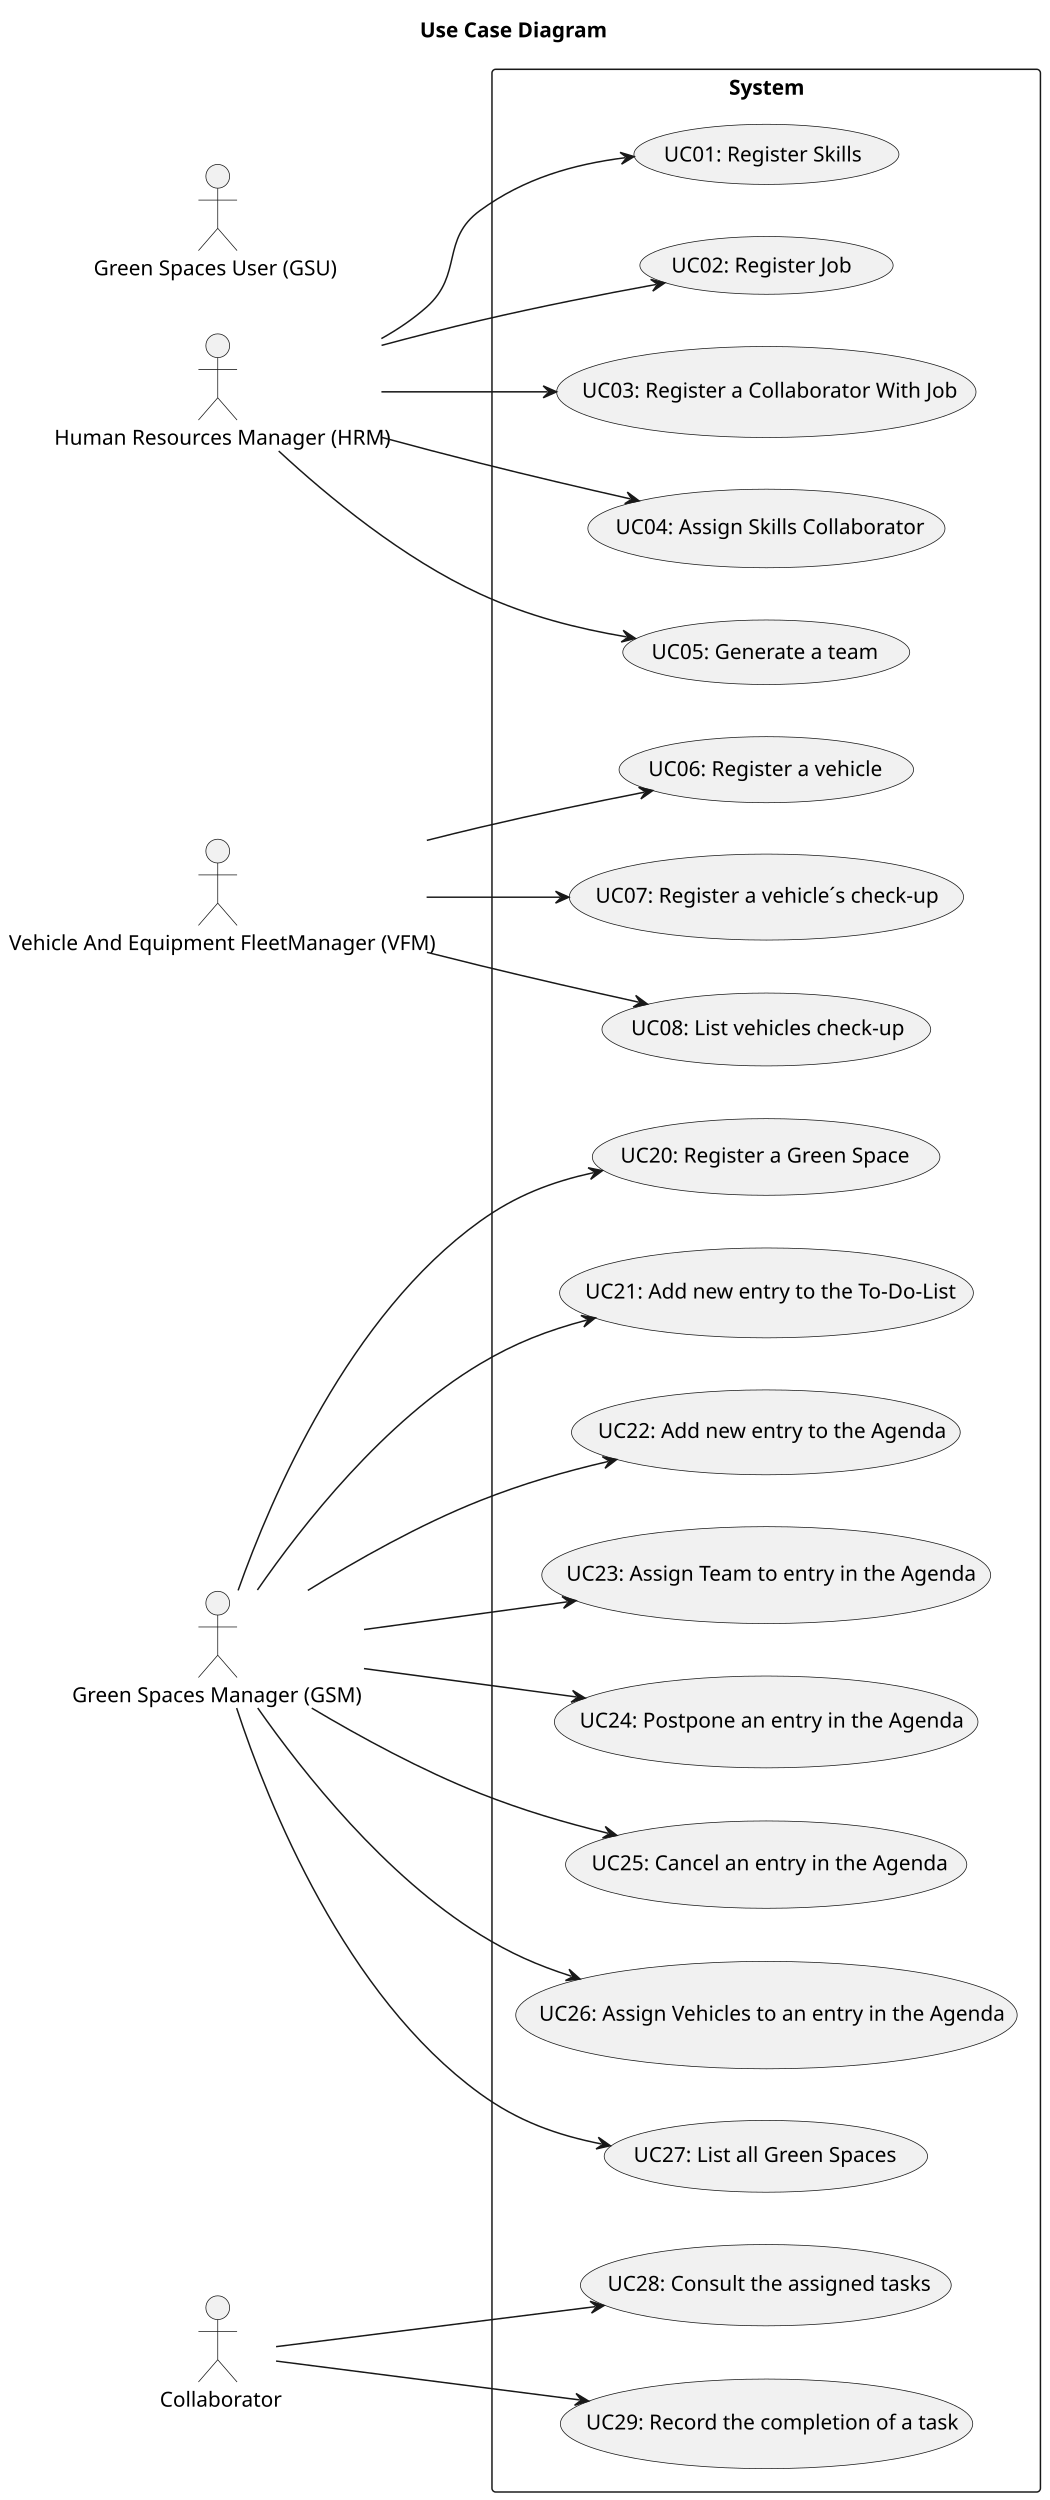
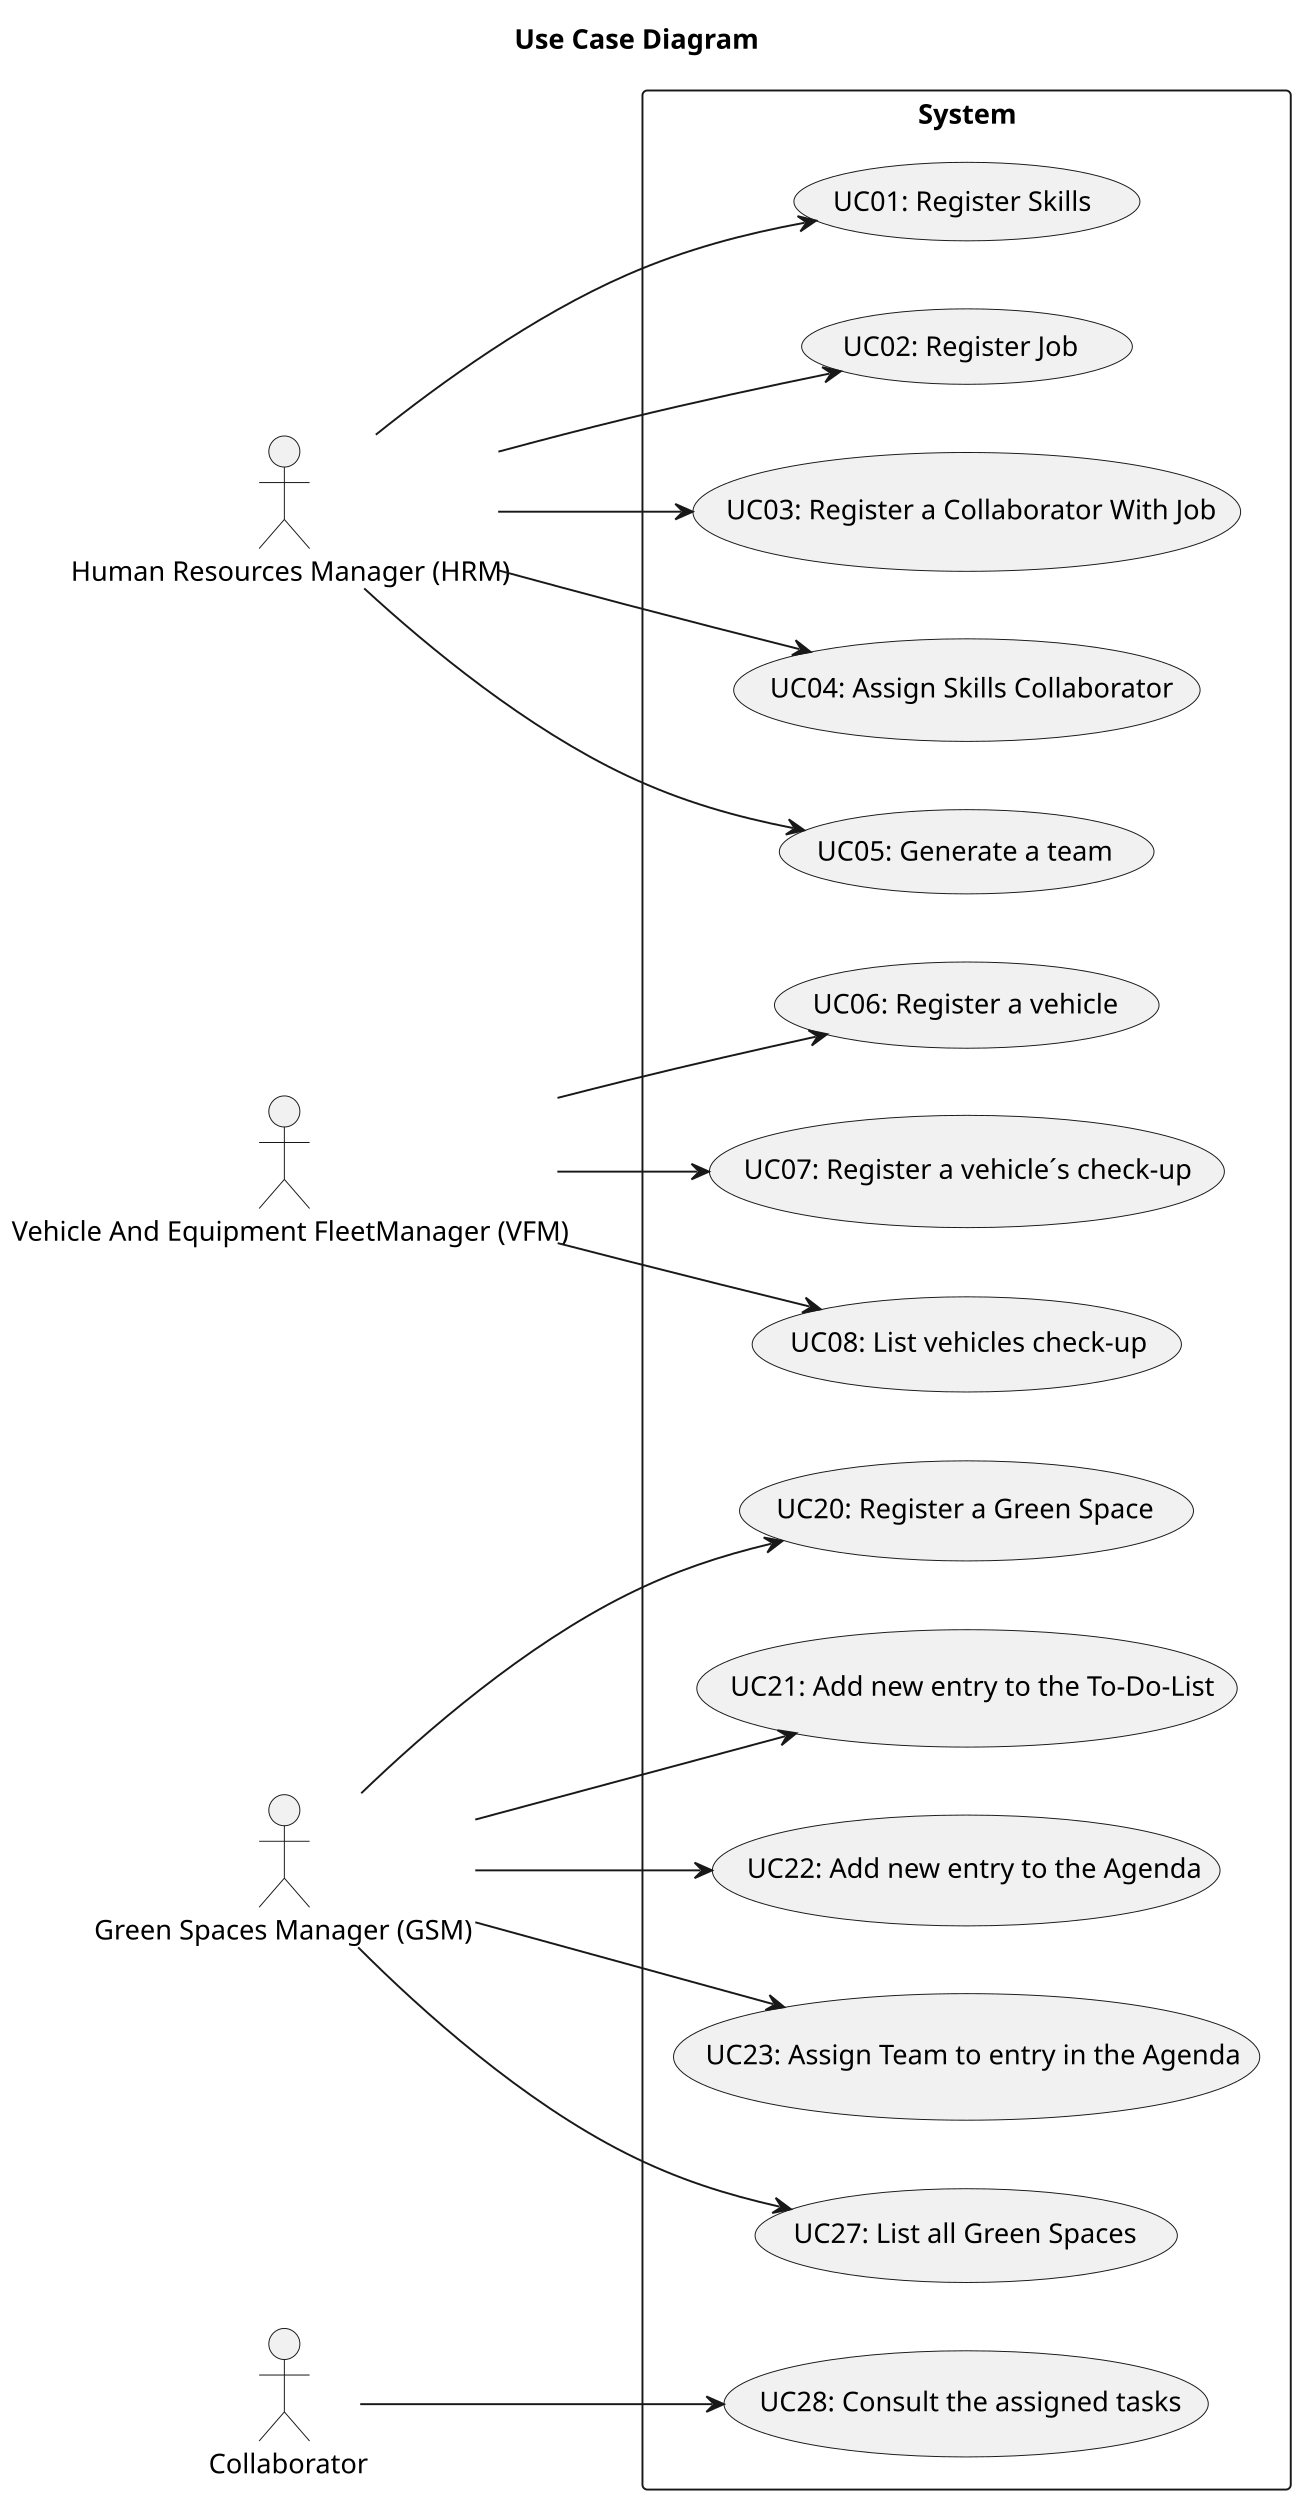
- <svg xmlns="http://www.w3.org/2000/svg" contentStyleType="text/css" height="1682px" preserveAspectRatio="none" style="width:706px;height:1682px;background:#FFFFFF;" version="1.1" viewBox="0 0 706 1682" width="706px" zoomAndPan="magnify">
+ <svg xmlns="http://www.w3.org/2000/svg" contentStyleType="text/css" height="1288px" preserveAspectRatio="none" style="width:671px;height:1288px;background:#FFFFFF;" version="1.1" viewBox="0 0 671 1288" width="671px" zoomAndPan="magnify">
  <defs />
  <g>
-     <text fill="#000000" font-family="sans-serif" font-size="14" font-weight="bold" lengthAdjust="spacing" textLength="127" x="282.5" y="25.107">Use Case Diagram</text>
+     <text fill="#000000" font-family="sans-serif" font-size="14" font-weight="bold" lengthAdjust="spacing" textLength="127" x="265" y="25.107">Use Case Diagram</text>
    <g id="cluster_System">
-       <rect fill="none" height="1630" rx="2.5" ry="2.5" style="stroke:#181818;stroke-width:1.0;" width="369" x="331" y="46.621" />
-       <text fill="#000000" font-family="sans-serif" font-size="14" font-weight="bold" lengthAdjust="spacing" textLength="50" x="490.5" y="63.728">System</text>
+       <rect fill="none" height="1236" rx="2.5" ry="2.5" style="stroke:#181818;stroke-width:1.0;" width="334" x="331" y="46.621" />
+       <text fill="#000000" font-family="sans-serif" font-size="14" font-weight="bold" lengthAdjust="spacing" textLength="50" x="473" y="63.728">System</text>
    </g>
    <g id="elem_UC01">
-       <ellipse cx="515.652" cy="103.852" fill="#F1F1F1" rx="89.152" ry="20.23" style="stroke:#181818;stroke-width:0.5;" />
-       <text fill="#000000" font-family="sans-serif" font-size="14" lengthAdjust="spacing" textLength="132" x="446.652" y="108.655">UC01: Register Skills</text>
+       <ellipse cx="498.152" cy="103.852" fill="#F1F1F1" rx="89.152" ry="20.23" style="stroke:#181818;stroke-width:0.5;" />
+       <text fill="#000000" font-family="sans-serif" font-size="14" lengthAdjust="spacing" textLength="132" x="429.152" y="108.655">UC01: Register Skills</text>
    </g>
    <g id="elem_UC02">
-       <ellipse cx="515.702" cy="178.561" fill="#F1F1F1" rx="85.202" ry="19.44" style="stroke:#181818;stroke-width:0.5;" />
-       <text fill="#000000" font-family="sans-serif" font-size="14" lengthAdjust="spacing" textLength="122" x="451.702" y="183.365">UC02: Register Job</text>
+       <ellipse cx="498.202" cy="178.561" fill="#F1F1F1" rx="85.202" ry="19.44" style="stroke:#181818;stroke-width:0.5;" />
+       <text fill="#000000" font-family="sans-serif" font-size="14" lengthAdjust="spacing" textLength="122" x="434.202" y="183.365">UC02: Register Job</text>
    </g>
    <g id="elem_UC03">
-       <ellipse cx="515.584" cy="263.738" fill="#F1F1F1" rx="141.084" ry="30.617" style="stroke:#181818;stroke-width:0.5;" />
-       <text fill="#000000" font-family="sans-serif" font-size="14" lengthAdjust="spacing" textLength="248" x="391.584" y="267.535">UC03: Register a Collaborator With Job</text>
+       <ellipse cx="498.084" cy="263.738" fill="#F1F1F1" rx="141.084" ry="30.617" style="stroke:#181818;stroke-width:0.5;" />
+       <text fill="#000000" font-family="sans-serif" font-size="14" lengthAdjust="spacing" textLength="248" x="374.084" y="267.535">UC03: Register a Collaborator With Job</text>
    </g>
    <g id="elem_UC04">
-       <ellipse cx="515.647" cy="355.55" fill="#F1F1F1" rx="120.147" ry="26.429" style="stroke:#181818;stroke-width:0.5;" />
-       <text fill="#000000" font-family="sans-serif" font-size="14" lengthAdjust="spacing" textLength="203" x="414.147" y="359.347">UC04: Assign Skills Collaborator</text>
+       <ellipse cx="498.147" cy="355.55" fill="#F1F1F1" rx="120.147" ry="26.429" style="stroke:#181818;stroke-width:0.5;" />
+       <text fill="#000000" font-family="sans-serif" font-size="14" lengthAdjust="spacing" textLength="203" x="396.647" y="359.347">UC04: Assign Skills Collaborator</text>
    </g>
    <g id="elem_UC05">
-       <ellipse cx="515.528" cy="438.827" fill="#F1F1F1" rx="96.528" ry="21.706" style="stroke:#181818;stroke-width:0.5;" />
-       <text fill="#000000" font-family="sans-serif" font-size="14" lengthAdjust="spacing" textLength="150" x="438.342" y="443.384">UC05: Generate a team</text>
+       <ellipse cx="498.027" cy="438.827" fill="#F1F1F1" rx="96.528" ry="21.706" style="stroke:#181818;stroke-width:0.5;" />
+       <text fill="#000000" font-family="sans-serif" font-size="14" lengthAdjust="spacing" textLength="150" x="420.842" y="443.384">UC05: Generate a team</text>
    </g>
    <g id="elem_UC06">
-       <ellipse cx="515.58" cy="517.837" fill="#F1F1F1" rx="99.08" ry="22.216" style="stroke:#181818;stroke-width:0.5;" />
-       <text fill="#000000" font-family="sans-serif" font-size="14" lengthAdjust="spacing" textLength="156" x="436.198" y="522.133">UC06: Register a vehicle</text>
+       <ellipse cx="498.08" cy="517.837" fill="#F1F1F1" rx="99.08" ry="22.216" style="stroke:#181818;stroke-width:0.5;" />
+       <text fill="#000000" font-family="sans-serif" font-size="14" lengthAdjust="spacing" textLength="156" x="418.698" y="522.133">UC06: Register a vehicle</text>
    </g>
    <g id="elem_UC07">
-       <ellipse cx="515.646" cy="603.55" fill="#F1F1F1" rx="132.646" ry="28.929" style="stroke:#181818;stroke-width:0.5;" />
-       <text fill="#000000" font-family="sans-serif" font-size="14" lengthAdjust="spacing" textLength="230" x="400.646" y="607.347">UC07: Register a vehicle´s check-up</text>
+       <ellipse cx="498.146" cy="603.55" fill="#F1F1F1" rx="132.646" ry="28.929" style="stroke:#181818;stroke-width:0.5;" />
+       <text fill="#000000" font-family="sans-serif" font-size="14" lengthAdjust="spacing" textLength="230" x="383.146" y="607.347">UC07: Register a vehicle´s check-up</text>
    </g>
    <g id="elem_UC08">
-       <ellipse cx="515.593" cy="692.64" fill="#F1F1F1" rx="110.593" ry="24.518" style="stroke:#181818;stroke-width:0.5;" />
-       <text fill="#000000" font-family="sans-serif" font-size="14" lengthAdjust="spacing" textLength="182" x="424.593" y="696.437">UC08: List vehicles check-up</text>
+       <ellipse cx="498.093" cy="692.64" fill="#F1F1F1" rx="110.593" ry="24.518" style="stroke:#181818;stroke-width:0.5;" />
+       <text fill="#000000" font-family="sans-serif" font-size="14" lengthAdjust="spacing" textLength="182" x="407.093" y="696.437">UC08: List vehicles check-up</text>
    </g>
    <g id="elem_UC20">
-       <ellipse cx="515.444" cy="778.41" fill="#F1F1F1" rx="116.944" ry="25.789" style="stroke:#181818;stroke-width:0.5;" />
-       <text fill="#000000" font-family="sans-serif" font-size="14" lengthAdjust="spacing" textLength="196" x="417.444" y="782.207">UC20: Register a Green Space</text>
+       <ellipse cx="497.944" cy="778.41" fill="#F1F1F1" rx="116.944" ry="25.789" style="stroke:#181818;stroke-width:0.5;" />
+       <text fill="#000000" font-family="sans-serif" font-size="14" lengthAdjust="spacing" textLength="196" x="399.944" y="782.207">UC20: Register a Green Space</text>
    </g>
    <g id="elem_UC21">
-       <ellipse cx="515.703" cy="869.862" fill="#F1F1F1" rx="139.203" ry="30.241" style="stroke:#181818;stroke-width:0.5;" />
-       <text fill="#000000" font-family="sans-serif" font-size="14" lengthAdjust="spacing" textLength="244" x="393.703" y="873.659">UC21: Add new entry to the To-Do-List</text>
+       <ellipse cx="498.203" cy="869.862" fill="#F1F1F1" rx="139.203" ry="30.241" style="stroke:#181818;stroke-width:0.5;" />
+       <text fill="#000000" font-family="sans-serif" font-size="14" lengthAdjust="spacing" textLength="244" x="376.203" y="873.659">UC21: Add new entry to the To-Do-List</text>
    </g>
    <g id="elem_UC22">
-       <ellipse cx="515.282" cy="963.677" fill="#F1F1F1" rx="130.782" ry="28.556" style="stroke:#181818;stroke-width:0.5;" />
-       <text fill="#000000" font-family="sans-serif" font-size="14" lengthAdjust="spacing" textLength="226" x="402.282" y="967.474">UC22: Add new entry to the Agenda</text>
+       <ellipse cx="497.782" cy="963.677" fill="#F1F1F1" rx="130.782" ry="28.556" style="stroke:#181818;stroke-width:0.5;" />
+       <text fill="#000000" font-family="sans-serif" font-size="14" lengthAdjust="spacing" textLength="226" x="384.782" y="967.474">UC22: Add new entry to the Agenda</text>
    </g>
    <g id="elem_UC23">
-       <ellipse cx="515.511" cy="1059.723" fill="#F1F1F1" rx="151.012" ry="32.602" style="stroke:#181818;stroke-width:0.5;" />
-       <text fill="#000000" font-family="sans-serif" font-size="14" lengthAdjust="spacing" textLength="269" x="381.012" y="1063.52">UC23: Assign Team to entry in the Agenda</text>
-     </g>
-     <g id="elem_UC24">
-       <ellipse cx="515.497" cy="1158.521" fill="#F1F1F1" rx="142.497" ry="30.899" style="stroke:#181818;stroke-width:0.5;" />
-       <text fill="#000000" font-family="sans-serif" font-size="14" lengthAdjust="spacing" textLength="251" x="389.997" y="1162.317">UC24: Postpone an entry in the Agenda</text>
-     </g>
-     <g id="elem_UC25">
-       <ellipse cx="515.483" cy="1254.518" fill="#F1F1F1" rx="134.983" ry="29.396" style="stroke:#181818;stroke-width:0.5;" />
-       <text fill="#000000" font-family="sans-serif" font-size="14" lengthAdjust="spacing" textLength="235" x="397.983" y="1258.314">UC25: Cancel an entry in the Agenda</text>
-     </g>
-     <g id="elem_UC26">
-       <ellipse cx="515.675" cy="1355.756" fill="#F1F1F1" rx="168.675" ry="36.135" style="stroke:#181818;stroke-width:0.5;" />
-       <text fill="#000000" font-family="sans-serif" font-size="14" lengthAdjust="spacing" textLength="306" x="362.675" y="1359.553">UC26: Assign Vehicles to an entry in the Agenda</text>
+       <ellipse cx="498.012" cy="1059.723" fill="#F1F1F1" rx="151.012" ry="32.602" style="stroke:#181818;stroke-width:0.5;" />
+       <text fill="#000000" font-family="sans-serif" font-size="14" lengthAdjust="spacing" textLength="269" x="363.512" y="1063.52">UC23: Assign Team to entry in the Agenda</text>
    </g>
    <g id="elem_UC27">
-       <ellipse cx="515.293" cy="1450.78" fill="#F1F1F1" rx="108.793" ry="24.159" style="stroke:#181818;stroke-width:0.5;" />
-       <text fill="#000000" font-family="sans-serif" font-size="14" lengthAdjust="spacing" textLength="178" x="426.293" y="1454.577">UC27: List all Green Spaces</text>
+       <ellipse cx="497.793" cy="1151.78" fill="#F1F1F1" rx="108.793" ry="24.159" style="stroke:#181818;stroke-width:0.5;" />
+       <text fill="#000000" font-family="sans-serif" font-size="14" lengthAdjust="spacing" textLength="178" x="408.793" y="1155.577">UC27: List all Green Spaces</text>
    </g>
    <g id="elem_UC28">
-       <ellipse cx="515.251" cy="1537.471" fill="#F1F1F1" rx="124.751" ry="27.35" style="stroke:#181818;stroke-width:0.5;" />
-       <text fill="#000000" font-family="sans-serif" font-size="14" lengthAdjust="spacing" textLength="213" x="408.751" y="1541.268">UC28: Consult the assigned tasks</text>
-     </g>
-     <g id="elem_UC29">
-       <ellipse cx="515.733" cy="1630.768" fill="#F1F1F1" rx="138.733" ry="30.147" style="stroke:#181818;stroke-width:0.5;" />
-       <text fill="#000000" font-family="sans-serif" font-size="14" lengthAdjust="spacing" textLength="243" x="394.233" y="1634.564">UC29: Record the completion of a task</text>
+       <ellipse cx="497.751" cy="1238.471" fill="#F1F1F1" rx="124.751" ry="27.35" style="stroke:#181818;stroke-width:0.5;" />
+       <text fill="#000000" font-family="sans-serif" font-size="14" lengthAdjust="spacing" textLength="213" x="391.251" y="1242.268">UC28: Consult the assigned tasks</text>
    </g>
    <g id="elem_HumanResourcesManager">
      <ellipse cx="146.5" cy="232.621" fill="#F1F1F1" rx="8" ry="8" style="stroke:#181818;stroke-width:0.5;" />
      <path d="M146.5,240.621 L146.5,267.621 M133.5,248.621 L159.5,248.621 M146.5,267.621 L133.5,282.621 M146.5,267.621 L159.5,282.621 " fill="none" style="stroke:#181818;stroke-width:0.5;" />
      <text fill="#000000" font-family="sans-serif" font-size="14" lengthAdjust="spacing" textLength="220" x="36.5" y="299.228">Human Resources Manager (HRM)</text>
    </g>
    <g id="elem_VehicleAndEquipmentFleetManager">
      <ellipse cx="146.5" cy="572.621" fill="#F1F1F1" rx="8" ry="8" style="stroke:#181818;stroke-width:0.5;" />
      <path d="M146.5,580.621 L146.5,607.621 M133.5,588.621 L159.5,588.621 M146.5,607.621 L133.5,622.621 M146.5,607.621 L159.5,622.621 " fill="none" style="stroke:#181818;stroke-width:0.5;" />
      <text fill="#000000" font-family="sans-serif" font-size="14" lengthAdjust="spacing" textLength="281" x="6" y="639.229">Vehicle And Equipment FleetManager (VFM)</text>
    </g>
-     <g id="elem_GreenSpacesUser">
-       <ellipse cx="146.5" cy="118.621" fill="#F1F1F1" rx="8" ry="8" style="stroke:#181818;stroke-width:0.5;" />
-       <path d="M146.5,126.621 L146.5,153.621 M133.5,134.621 L159.5,134.621 M146.5,153.621 L133.5,168.621 M146.5,153.621 L159.5,168.621 " fill="none" style="stroke:#181818;stroke-width:0.5;" />
-       <text fill="#000000" font-family="sans-serif" font-size="14" lengthAdjust="spacing" textLength="167" x="63" y="185.228">Green Spaces User (GSU)</text>
-     </g>
    <g id="elem_GreenSpacesManager">
-       <ellipse cx="146.5" cy="1078.621" fill="#F1F1F1" rx="8" ry="8" style="stroke:#181818;stroke-width:0.5;" />
-       <path d="M146.5,1086.621 L146.5,1113.621 M133.5,1094.621 L159.5,1094.621 M146.5,1113.621 L133.5,1128.621 M146.5,1113.621 L159.5,1128.621 " fill="none" style="stroke:#181818;stroke-width:0.5;" />
-       <text fill="#000000" font-family="sans-serif" font-size="14" lengthAdjust="spacing" textLength="196" x="48.5" y="1145.228">Green Spaces Manager (GSM)</text>
+       <ellipse cx="146.5" cy="932.621" fill="#F1F1F1" rx="8" ry="8" style="stroke:#181818;stroke-width:0.5;" />
+       <path d="M146.5,940.621 L146.5,967.621 M133.5,948.621 L159.5,948.621 M146.5,967.621 L133.5,982.621 M146.5,967.621 L159.5,982.621 " fill="none" style="stroke:#181818;stroke-width:0.5;" />
+       <text fill="#000000" font-family="sans-serif" font-size="14" lengthAdjust="spacing" textLength="196" x="48.5" y="999.229">Green Spaces Manager (GSM)</text>
    </g>
    <g id="elem_Collaborator">
-       <ellipse cx="146.5" cy="1552.621" fill="#F1F1F1" rx="8" ry="8" style="stroke:#181818;stroke-width:0.5;" />
-       <path d="M146.5,1560.621 L146.5,1587.621 M133.5,1568.621 L159.5,1568.621 M146.5,1587.621 L133.5,1602.621 M146.5,1587.621 L159.5,1602.621 " fill="none" style="stroke:#181818;stroke-width:0.5;" />
-       <text fill="#000000" font-family="sans-serif" font-size="14" lengthAdjust="spacing" textLength="78" x="107.5" y="1619.228">Collaborator</text>
+       <ellipse cx="146.5" cy="1207.621" fill="#F1F1F1" rx="8" ry="8" style="stroke:#181818;stroke-width:0.5;" />
+       <path d="M146.5,1215.621 L146.5,1242.621 M133.5,1223.621 L159.5,1223.621 M146.5,1242.621 L133.5,1257.621 M146.5,1242.621 L159.5,1257.621 " fill="none" style="stroke:#181818;stroke-width:0.5;" />
+       <text fill="#000000" font-family="sans-serif" font-size="14" lengthAdjust="spacing" textLength="78" x="107.5" y="1274.228">Collaborator</text>
    </g>
    <g id="link_HumanResourcesManager_UC01">
-       <path d="M256.59,227.811 C267.51,221.731 277.91,214.701 287,206.621 C311.69,184.681 296.32,161.091 323,141.621 C352.71,119.941 385.678,110.571 420.668,106.101 " fill="none" id="HumanResourcesManager-to-UC01" style="stroke:#181818;stroke-width:1.0;" />
-       <polygon fill="#181818" points="426.62,105.341,417.186,102.514,421.66,105.975,418.199,110.449,426.62,105.341" style="stroke:#181818;stroke-width:1.0;" />
+       <path d="M193.61,223.961 C227.36,196.931 275.38,162.391 323,141.621 C353.61,128.271 383.461,120.515 414.571,114.745 " fill="none" id="HumanResourcesManager-to-UC01" style="stroke:#181818;stroke-width:1.0;" />
+       <polygon fill="#181818" points="420.47,113.651,410.892,111.359,415.554,114.563,412.35,119.225,420.47,113.651" style="stroke:#181818;stroke-width:1.0;" />
    </g>
    <g id="link_HumanResourcesManager_UC02">
-       <path d="M256.71,232.371 C278.59,226.501 301.47,220.641 323,215.621 C364.06,206.051 404.568,198.119 441.418,191.389 " fill="none" id="HumanResourcesManager-to-UC02" style="stroke:#181818;stroke-width:1.0;" />
-       <polygon fill="#181818" points="447.32,190.311,437.748,187.993,442.401,191.209,439.185,195.863,447.32,190.311" style="stroke:#181818;stroke-width:1.0;" />
+       <path d="M256.78,232.691 C278.66,226.791 301.51,220.841 323,215.621 C359.31,206.801 394.292,199.257 427.292,192.487 " fill="none" id="HumanResourcesManager-to-UC02" style="stroke:#181818;stroke-width:1.0;" />
+       <polygon fill="#181818" points="433.17,191.281,423.55,189.171,428.272,192.286,425.158,197.008,433.17,191.281" style="stroke:#181818;stroke-width:1.0;" />
    </g>
    <g id="link_HumanResourcesManager_UC03">
-       <path d="M256.62,263.621 C293.59,263.621 329.42,263.621 368.46,263.621 " fill="none" id="HumanResourcesManager-to-UC03" style="stroke:#181818;stroke-width:1.0;" />
-       <polygon fill="#181818" points="374.46,263.621,365.46,259.621,369.46,263.621,365.46,267.621,374.46,263.621" style="stroke:#181818;stroke-width:1.0;" />
+       <path d="M256.65,263.621 C288.39,263.621 317.52,263.621 350.89,263.621 " fill="none" id="HumanResourcesManager-to-UC03" style="stroke:#181818;stroke-width:1.0;" />
+       <polygon fill="#181818" points="356.89,263.621,347.89,259.621,351.89,263.621,347.89,267.621,356.89,263.621" style="stroke:#181818;stroke-width:1.0;" />
    </g>
    <g id="link_HumanResourcesManager_UC04">
-       <path d="M256.85,294.271 C278.72,300.191 301.56,306.231 323,311.621 C357.9,320.401 390.709,328.084 424.099,335.654 " fill="none" id="HumanResourcesManager-to-UC04" style="stroke:#181818;stroke-width:1.0;" />
-       <polygon fill="#181818" points="429.95,336.981,422.057,331.09,425.074,335.876,420.288,338.892,429.95,336.981" style="stroke:#181818;stroke-width:1.0;" />
+       <path d="M256.95,293.901 C278.81,299.851 301.62,305.991 323,311.621 C353.89,319.751 382.111,326.957 411.841,334.437 " fill="none" id="HumanResourcesManager-to-UC04" style="stroke:#181818;stroke-width:1.0;" />
+       <polygon fill="#181818" points="417.66,335.901,409.908,329.826,412.811,334.681,407.956,337.584,417.66,335.901" style="stroke:#181818;stroke-width:1.0;" />
    </g>
    <g id="link_HumanResourcesManager_UC05">
-       <path d="M187.5,303.431 C220.93,334.381 271.32,375.911 323,399.621 C355.54,414.541 387.865,422.788 421.584,428.508 " fill="none" id="HumanResourcesManager-to-UC05" style="stroke:#181818;stroke-width:1.0;" />
-       <polygon fill="#181818" points="427.5,429.511,419.296,424.062,422.57,428.675,417.958,431.95,427.5,429.511" style="stroke:#181818;stroke-width:1.0;" />
+       <path d="M187.63,303.151 C221.13,333.951 271.56,375.411 323,399.621 C351.43,413.001 378.783,420.74 408.543,426.61 " fill="none" id="HumanResourcesManager-to-UC05" style="stroke:#181818;stroke-width:1.0;" />
+       <polygon fill="#181818" points="414.43,427.771,406.374,422.105,409.524,426.803,404.826,429.954,414.43,427.771" style="stroke:#181818;stroke-width:1.0;" />
    </g>
    <g id="link_VehicleAndEquipmentFleetManager_UC06">
-       <path d="M287.17,565.401 C299.26,562.341 311.33,559.371 323,556.621 C361.14,547.641 397.963,539.981 433.353,533.01 " fill="none" id="VehicleAndEquipmentFleetManager-to-UC06" style="stroke:#181818;stroke-width:1.0;" />
-       <polygon fill="#181818" points="439.24,531.851,429.637,529.666,434.334,532.817,431.183,537.515,439.24,531.851" style="stroke:#181818;stroke-width:1.0;" />
+       <path d="M287.23,565.641 C299.31,562.531 311.36,559.481 323,556.621 C356.82,548.301 388.66,541.061 420.29,534.101 " fill="none" id="VehicleAndEquipmentFleetManager-to-UC06" style="stroke:#181818;stroke-width:1.0;" />
+       <polygon fill="#181818" points="426.15,532.811,416.501,530.839,421.267,533.886,418.22,538.652,426.15,532.811" style="stroke:#181818;stroke-width:1.0;" />
    </g>
    <g id="link_VehicleAndEquipmentFleetManager_UC07">
-       <path d="M287.03,603.621 C318.45,603.621 345.69,603.621 376.77,603.621 " fill="none" id="VehicleAndEquipmentFleetManager-to-UC07" style="stroke:#181818;stroke-width:1.0;" />
-       <polygon fill="#181818" points="382.77,603.621,373.77,599.621,377.77,603.621,373.77,607.621,382.77,603.621" style="stroke:#181818;stroke-width:1.0;" />
+       <path d="M287.14,603.621 C312.9,603.621 333.73,603.621 359.25,603.621 " fill="none" id="VehicleAndEquipmentFleetManager-to-UC07" style="stroke:#181818;stroke-width:1.0;" />
+       <polygon fill="#181818" points="365.25,603.621,356.25,599.621,360.25,603.621,356.25,607.621,365.25,603.621" style="stroke:#181818;stroke-width:1.0;" />
    </g>
    <g id="link_VehicleAndEquipmentFleetManager_UC08">
-       <path d="M287.25,640.731 C299.33,643.791 311.37,646.791 323,649.621 C359.92,658.601 395.142,666.615 429.762,674.275 " fill="none" id="VehicleAndEquipmentFleetManager-to-UC08" style="stroke:#181818;stroke-width:1.0;" />
-       <polygon fill="#181818" points="435.62,675.571,427.697,669.721,430.738,674.491,425.968,677.532,435.62,675.571" style="stroke:#181818;stroke-width:1.0;" />
+       <path d="M287.31,640.461 C299.38,643.581 311.4,646.671 323,649.621 C355.72,657.951 386.134,665.508 417.034,673.108 " fill="none" id="VehicleAndEquipmentFleetManager-to-UC08" style="stroke:#181818;stroke-width:1.0;" />
+       <polygon fill="#181818" points="422.86,674.541,415.076,668.507,418.005,673.347,413.165,676.276,422.86,674.541" style="stroke:#181818;stroke-width:1.0;" />
    </g>
    <g id="link_GreenSpacesManager_UC20">
-       <path d="M160.2,1070.021 C182.52,1007.041 234.98,884.751 323,821.621 C346.95,804.441 370.721,795.254 399.461,788.914 " fill="none" id="GreenSpacesManager-to-UC20" style="stroke:#181818;stroke-width:1.0;" />
-       <polygon fill="#181818" points="405.32,787.621,395.67,785.654,400.437,788.698,397.393,793.466,405.32,787.621" style="stroke:#181818;stroke-width:1.0;" />
+       <path d="M186.11,923.881 C219.49,891.751 270.53,847.701 323,821.621 C347.8,809.291 370.556,801.744 397.296,795.314 " fill="none" id="GreenSpacesManager-to-UC20" style="stroke:#181818;stroke-width:1.0;" />
+       <polygon fill="#181818" points="403.13,793.911,393.444,792.126,398.269,795.08,395.315,799.904,403.13,793.911" style="stroke:#181818;stroke-width:1.0;" />
    </g>
    <g id="link_GreenSpacesManager_UC21">
-       <path d="M173.18,1069.751 C203.61,1025.781 258.43,956.151 323,917.621 C346.47,903.621 368.11,895.216 394.75,888.166 " fill="none" id="GreenSpacesManager-to-UC21" style="stroke:#181818;stroke-width:1.0;" />
-       <polygon fill="#181818" points="400.55,886.631,390.826,885.067,395.716,887.91,392.873,892.801,400.55,886.631" style="stroke:#181818;stroke-width:1.0;" />
+       <path d="M244.86,937.441 C296.76,923.471 354.296,907.999 404.496,894.499 " fill="none" id="GreenSpacesManager-to-UC21" style="stroke:#181818;stroke-width:1.0;" />
+       <polygon fill="#181818" points="410.29,892.941,400.56,891.416,405.462,894.24,402.638,899.141,410.29,892.941" style="stroke:#181818;stroke-width:1.0;" />
    </g>
    <g id="link_GreenSpacesManager_UC22">
-       <path d="M207.11,1070.041 C240.13,1049.581 282.57,1025.621 323,1009.621 C352.09,998.111 379.007,990.314 409.097,983.294 " fill="none" id="GreenSpacesManager-to-UC22" style="stroke:#181818;stroke-width:1.0;" />
-       <polygon fill="#181818" points="414.94,981.931,405.267,980.081,410.071,983.067,407.084,987.871,414.94,981.931" style="stroke:#181818;stroke-width:1.0;" />
+       <path d="M244.86,963.621 C282.63,963.621 320.44,963.621 360.85,963.621 " fill="none" id="GreenSpacesManager-to-UC22" style="stroke:#181818;stroke-width:1.0;" />
+       <polygon fill="#181818" points="366.85,963.621,357.85,959.621,361.85,963.621,357.85,967.621,366.85,963.621" style="stroke:#181818;stroke-width:1.0;" />
    </g>
    <g id="link_GreenSpacesManager_UC23">
-       <path d="M244.89,1096.351 C288.63,1090.391 334.875,1084.091 381.635,1077.721 " fill="none" id="GreenSpacesManager-to-UC23" style="stroke:#181818;stroke-width:1.0;" />
-       <polygon fill="#181818" points="387.58,1076.911,378.122,1074.162,382.626,1077.586,379.202,1082.089,387.58,1076.911" style="stroke:#181818;stroke-width:1.0;" />
-     </g>
-     <g id="link_GreenSpacesManager_UC24">
-       <path d="M244.89,1122.621 C290.54,1128.721 339.453,1135.246 387.723,1141.696 " fill="none" id="GreenSpacesManager-to-UC24" style="stroke:#181818;stroke-width:1.0;" />
-       <polygon fill="#181818" points="393.67,1142.491,385.279,1137.334,388.714,1141.829,384.219,1145.264,393.67,1142.491" style="stroke:#181818;stroke-width:1.0;" />
-     </g>
-     <g id="link_GreenSpacesManager_UC25">
-       <path d="M209.74,1149.211 C242.46,1168.671 283.81,1191.181 323,1206.621 C352.18,1218.111 379.131,1226.097 409.221,1233.447 " fill="none" id="GreenSpacesManager-to-UC25" style="stroke:#181818;stroke-width:1.0;" />
-       <polygon fill="#181818" points="415.05,1234.871,407.256,1228.85,410.193,1233.685,405.358,1236.621,415.05,1234.871" style="stroke:#181818;stroke-width:1.0;" />
-     </g>
-     <g id="link_GreenSpacesManager_UC26">
-       <path d="M173.39,1149.141 C204.01,1192.811 259,1262.151 323,1301.621 C343.43,1314.221 361.178,1322.125 384.508,1329.625 " fill="none" id="GreenSpacesManager-to-UC26" style="stroke:#181818;stroke-width:1.0;" />
-       <polygon fill="#181818" points="390.22,1331.461,382.876,1324.899,385.46,1329.931,380.428,1332.515,390.22,1331.461" style="stroke:#181818;stroke-width:1.0;" />
+       <path d="M244.86,990.361 C294.64,1004.041 349.154,1019.012 398.294,1032.512 " fill="none" id="GreenSpacesManager-to-UC23" style="stroke:#181818;stroke-width:1.0;" />
+       <polygon fill="#181818" points="404.08,1034.101,396.461,1027.86,399.259,1032.776,394.342,1035.574,404.08,1034.101" style="stroke:#181818;stroke-width:1.0;" />
    </g>
    <g id="link_GreenSpacesManager_UC27">
-       <path d="M159.2,1149.181 C180.53,1214.121 232.16,1342.671 323,1408.621 C348.34,1427.021 374.314,1436.456 404.734,1442.476 " fill="none" id="GreenSpacesManager-to-UC27" style="stroke:#181818;stroke-width:1.0;" />
-       <polygon fill="#181818" points="410.62,1443.641,402.568,1437.97,405.715,1442.67,401.015,1445.818,410.62,1443.641" style="stroke:#181818;stroke-width:1.0;" />
+       <path d="M184.53,1003.271 C217.73,1036.491 269.34,1082.671 323,1109.621 C349.1,1122.731 373.648,1130.549 401.658,1136.879 " fill="none" id="GreenSpacesManager-to-UC27" style="stroke:#181818;stroke-width:1.0;" />
+       <polygon fill="#181818" points="407.51,1138.201,399.613,1132.316,402.633,1137.099,397.85,1140.119,407.51,1138.201" style="stroke:#181818;stroke-width:1.0;" />
    </g>
    <g id="link_Collaborator_UC28">
-       <path d="M185.74,1578.831 C237.51,1572.341 326.027,1561.247 400.467,1551.917 " fill="none" id="Collaborator-to-UC28" style="stroke:#181818;stroke-width:1.0;" />
-       <polygon fill="#181818" points="406.42,1551.171,396.992,1548.321,401.459,1551.793,397.987,1556.259,406.42,1551.171" style="stroke:#181818;stroke-width:1.0;" />
-     </g>
-     <g id="link_Collaborator_UC29">
-       <path d="M185.74,1588.521 C235.12,1594.841 317.409,1605.379 390.049,1614.679 " fill="none" id="Collaborator-to-UC29" style="stroke:#181818;stroke-width:1.0;" />
-       <polygon fill="#181818" points="396,1615.441,387.581,1610.331,391.041,1614.806,386.565,1618.266,396,1615.441" style="stroke:#181818;stroke-width:1.0;" />
+       <path d="M185.57,1238.621 C230.33,1238.621 300.9,1238.621 366.91,1238.621 " fill="none" id="Collaborator-to-UC28" style="stroke:#181818;stroke-width:1.0;" />
+       <polygon fill="#181818" points="372.91,1238.621,363.91,1234.621,367.91,1238.621,363.91,1242.621,372.91,1238.621" style="stroke:#181818;stroke-width:1.0;" />
    </g>
  </g>
</svg>
